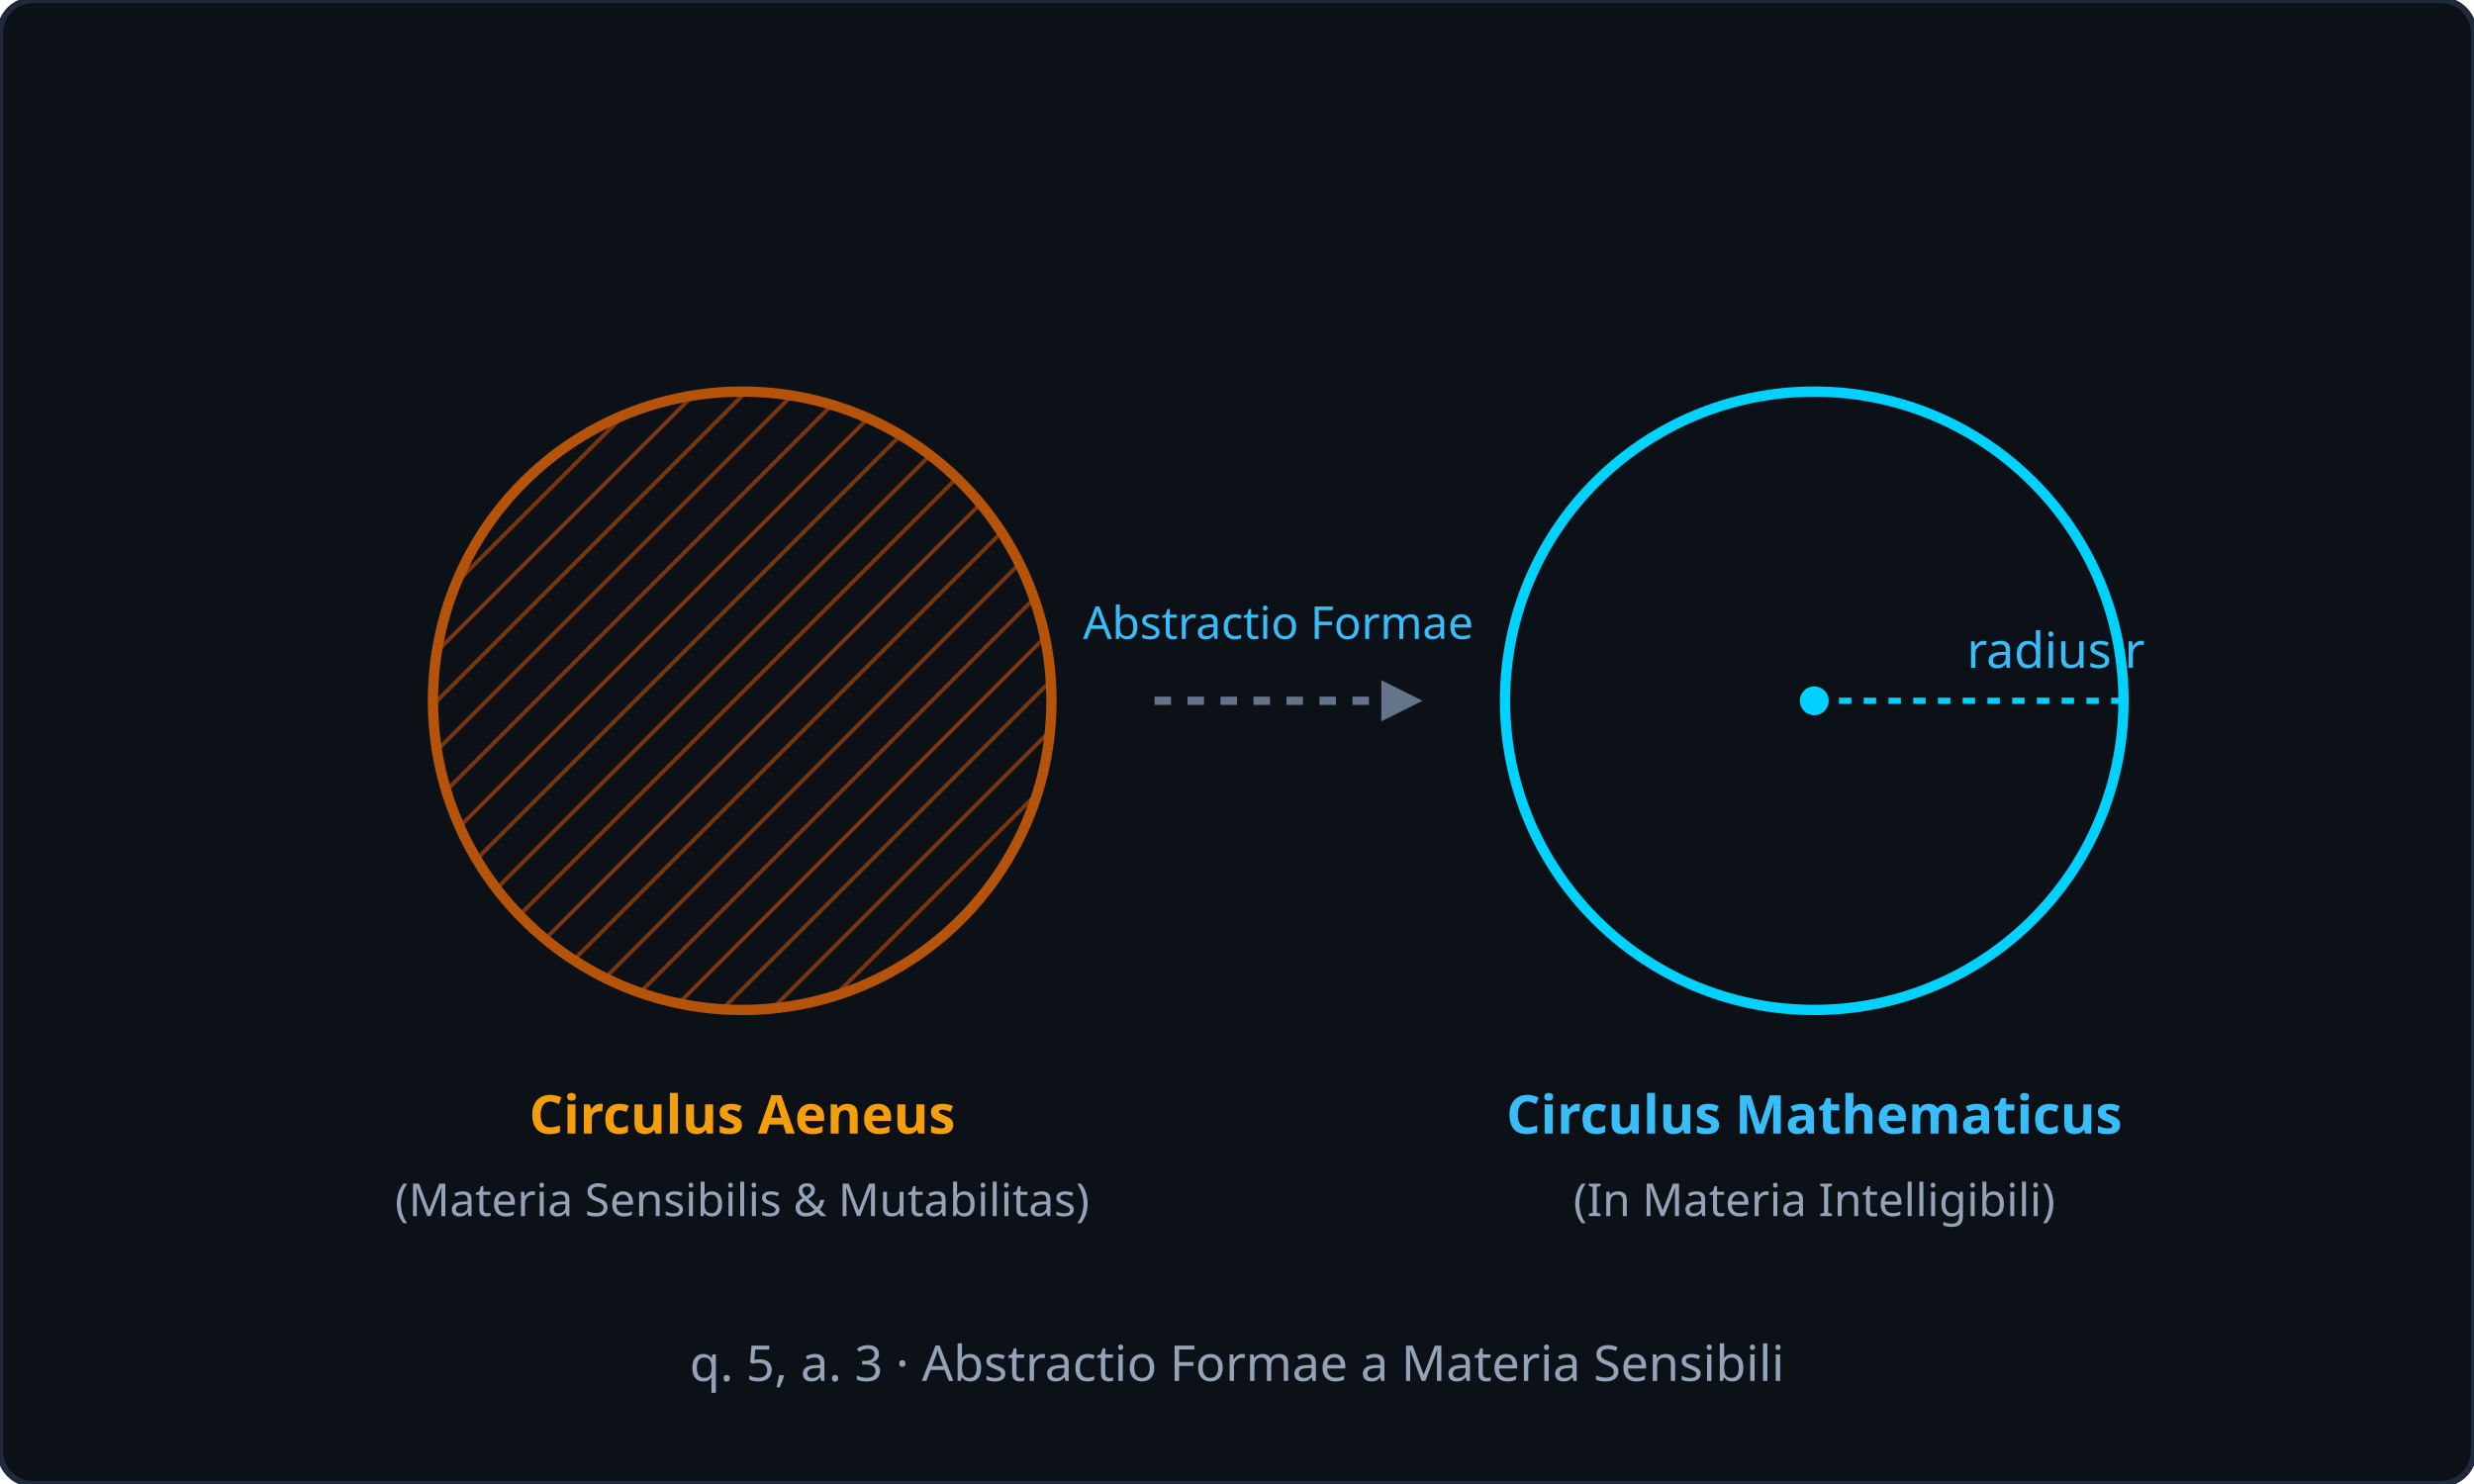
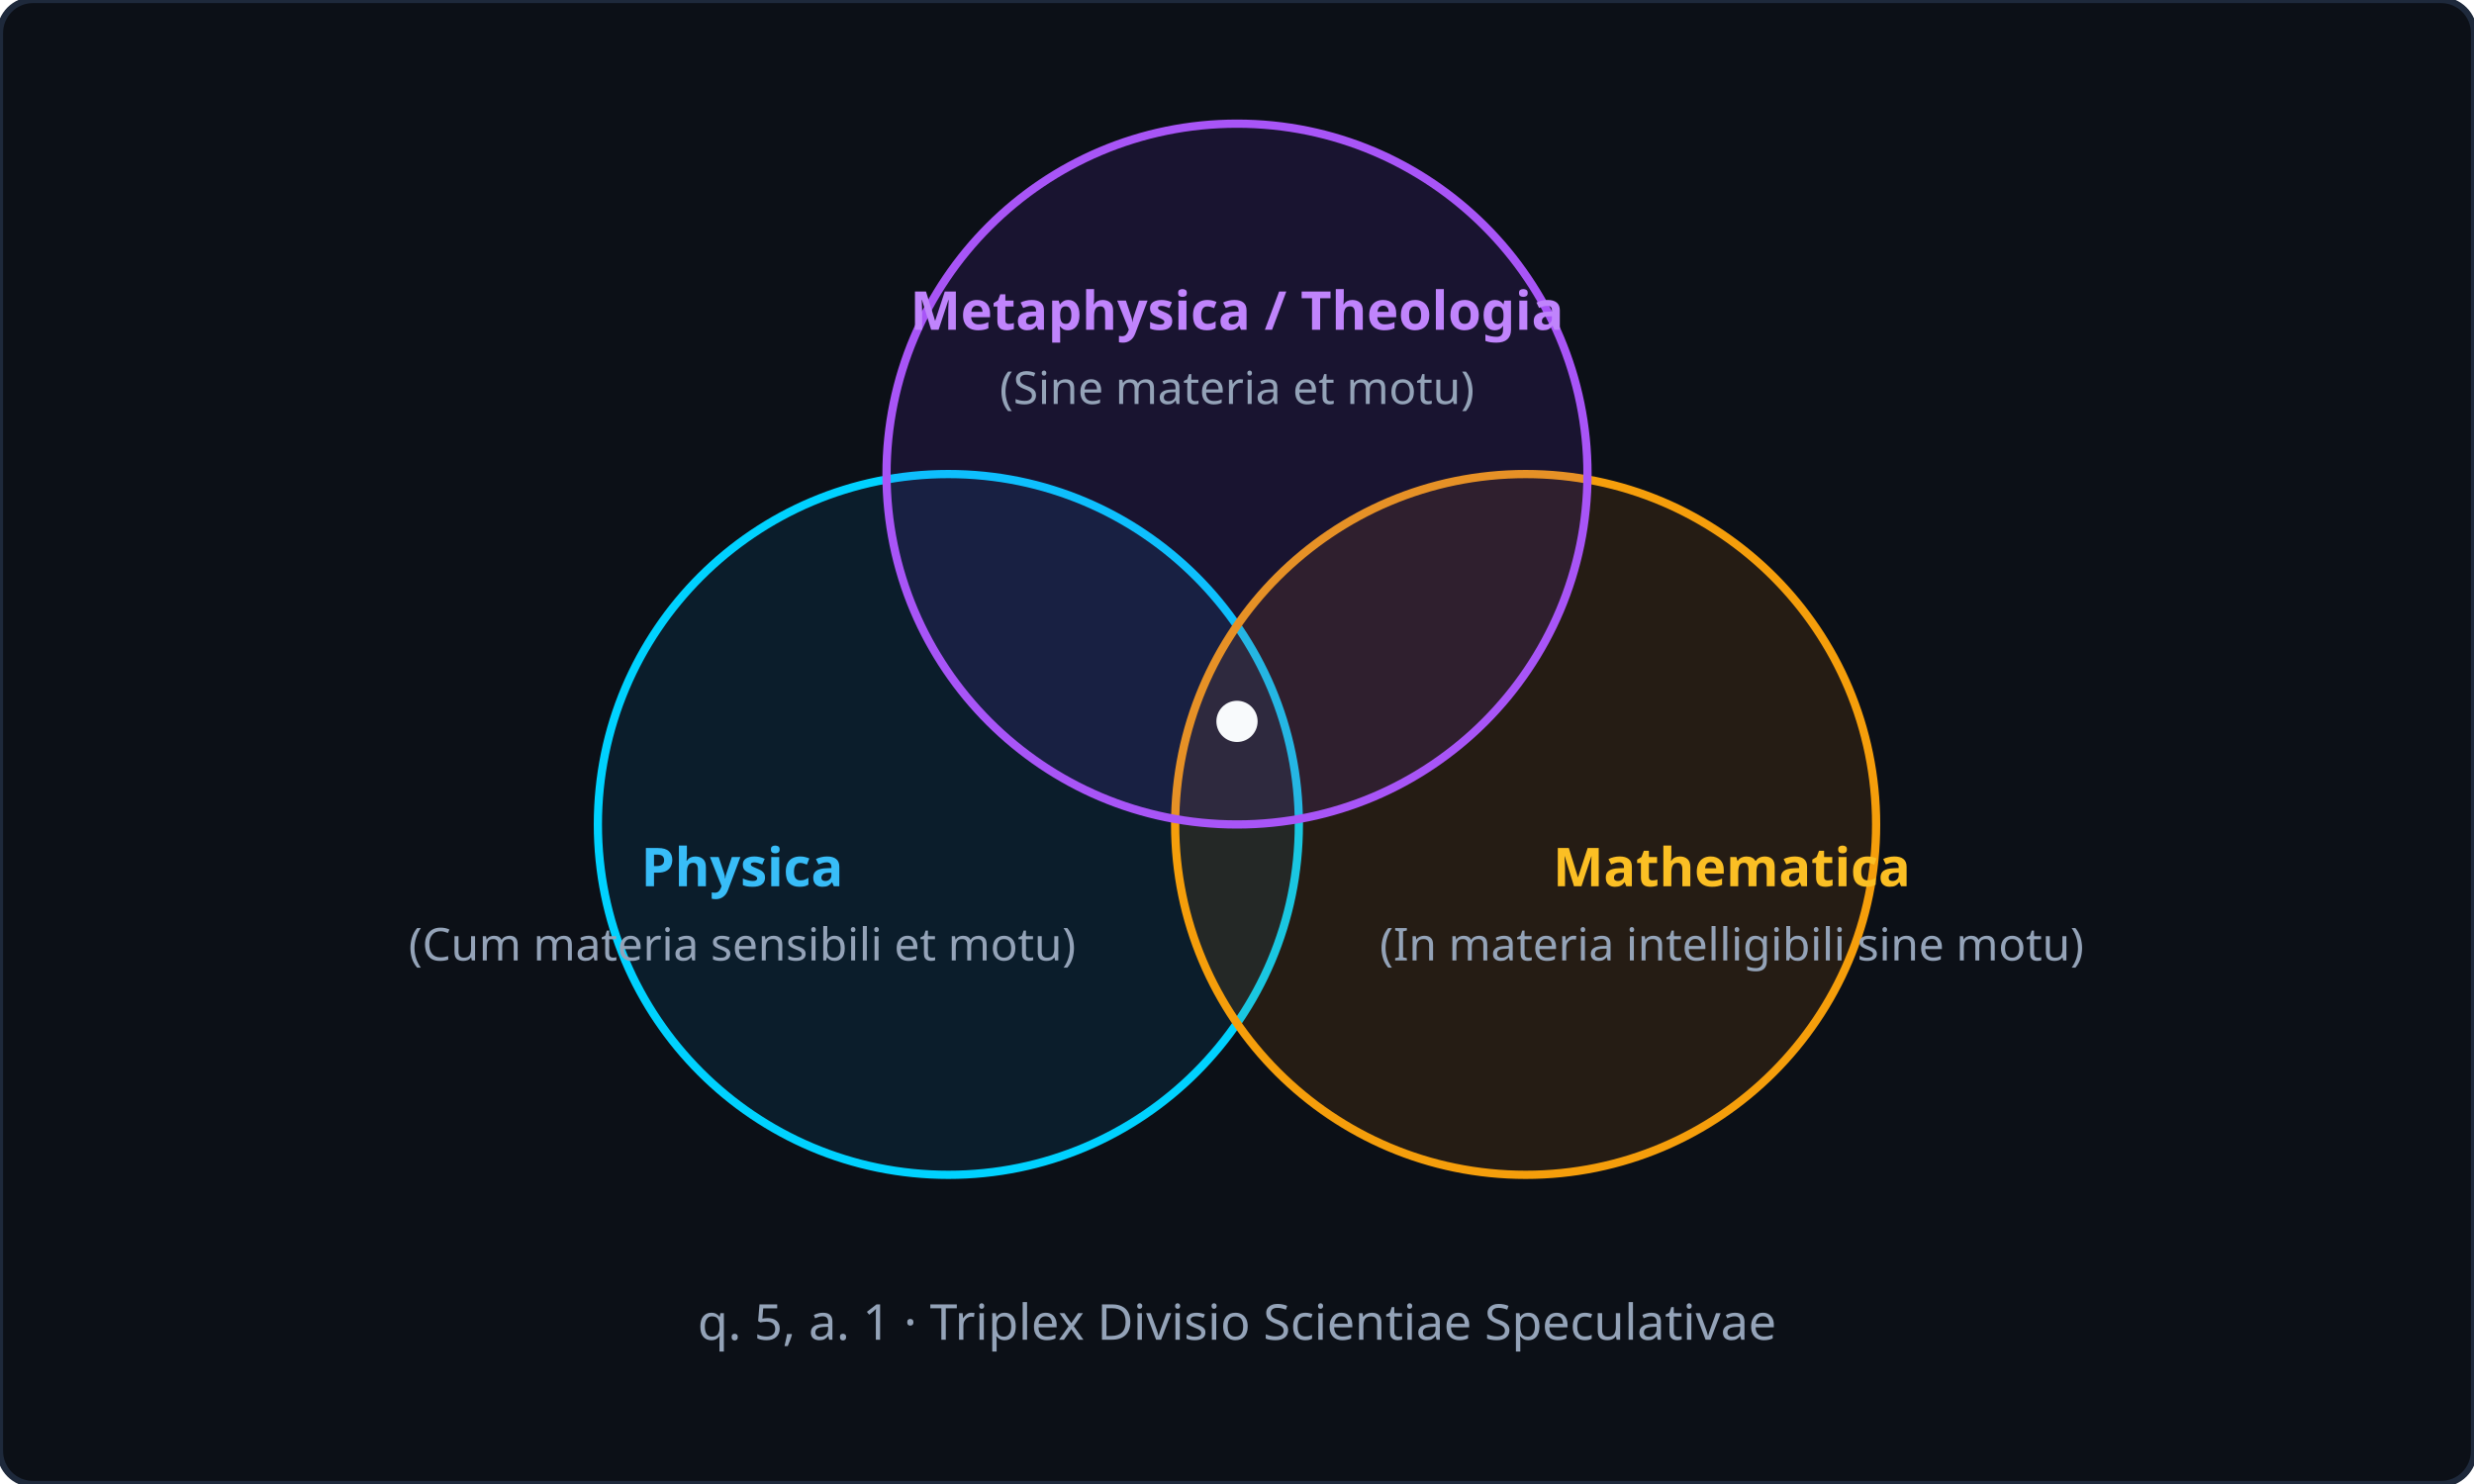
<svg xmlns="http://www.w3.org/2000/svg" viewBox="0 0 600 360" width="100%" height="auto">
  <rect width="600" height="360" rx="8" fill="#0c1017" stroke="#1e293b" stroke-width="1.5" />
-   <defs>
-     <pattern id="brassPattern" width="12" height="12" patternUnits="userSpaceOnUse">
-       <path d="M0 12 L12 0 M6 18 L18 6 M-6 6 L6 -6" stroke="#78350f" stroke-width="1" />
-     </pattern>
-   </defs>
-   <circle cx="180" cy="170" r="75" fill="url(#brassPattern)" stroke="#b45309" stroke-width="2.5" />
-   <text x="180" y="275" fill="#f59e0b" font-size="13" font-family="system-ui, sans-serif" text-anchor="middle" font-weight="600">Circulus Aeneus</text>
-   <text x="180" y="295" fill="#94a3b8" font-size="11" font-family="system-ui, sans-serif" text-anchor="middle">(Materia Sensibilis &amp; Mutabilitas)</text>
-   <path d="M280 170 L340 170" stroke="#64748b" stroke-width="2" stroke-dasharray="4,4" />
-   <polygon points="345,170 335,165 335,175" fill="#64748b" />
-   <text x="310" y="155" fill="#38bdf8" font-size="11" font-family="system-ui, sans-serif" text-anchor="middle">Abstractio Formae</text>
-   <circle cx="440" cy="170" r="75" fill="none" stroke="#00d2ff" stroke-width="2.5" />
-   <circle cx="440" cy="170" r="3.5" fill="#00d2ff" />
-   <line x1="440" y1="170" x2="515" y2="170" stroke="#00d2ff" stroke-width="1.5" stroke-dasharray="3,3" />
-   <text x="477" y="162" fill="#38bdf8" font-size="12" font-family="system-ui, sans-serif">radius r</text>
-   <text x="440" y="275" fill="#38bdf8" font-size="13" font-family="system-ui, sans-serif" text-anchor="middle" font-weight="600">Circulus Mathematicus</text>
-   <text x="440" y="295" fill="#94a3b8" font-size="11" font-family="system-ui, sans-serif" text-anchor="middle">(In Materia Intelligibili)</text>
-   <text x="300" y="335" fill="#94a3b8" font-size="12" font-family="system-ui, sans-serif" text-anchor="middle">q. 5, a. 3 · Abstractio Formae a Materia Sensibili</text>
+   <circle cx="230" cy="200" r="85" fill="#0284c7" fill-opacity="0.12" stroke="#00d2ff" stroke-width="2" />
+   <circle cx="370" cy="200" r="85" fill="#d97706" fill-opacity="0.12" stroke="#f59e0b" stroke-width="2" />
+   <circle cx="300" cy="115" r="85" fill="#7c3aed" fill-opacity="0.12" stroke="#a855f7" stroke-width="2" />
+   <text x="300" y="80" fill="#c084fc" font-size="13" font-family="system-ui, sans-serif" text-anchor="middle" font-weight="600">Metaphysica / Theologia</text>
+   <text x="300" y="98" fill="#94a3b8" font-size="11" font-family="system-ui, sans-serif" text-anchor="middle">(Sine materia et motu)</text>
+   <text x="180" y="215" fill="#38bdf8" font-size="13" font-family="system-ui, sans-serif" text-anchor="middle" font-weight="600">Physica</text>
+   <text x="180" y="233" fill="#94a3b8" font-size="11" font-family="system-ui, sans-serif" text-anchor="middle">(Cum materia sensibili et motu)</text>
+   <text x="420" y="215" fill="#fbbf24" font-size="13" font-family="system-ui, sans-serif" text-anchor="middle" font-weight="600">Mathematica</text>
+   <text x="420" y="233" fill="#94a3b8" font-size="11" font-family="system-ui, sans-serif" text-anchor="middle">(In materia intelligibili sine motu)</text>
+   <circle cx="300" cy="175" r="5" fill="#f8fafc" />
+   <text x="300" y="325" fill="#94a3b8" font-size="12" font-family="system-ui, sans-serif" text-anchor="middle">q. 5, a. 1 · Triplex Divisio Scientiae Speculativae</text>
</svg>
